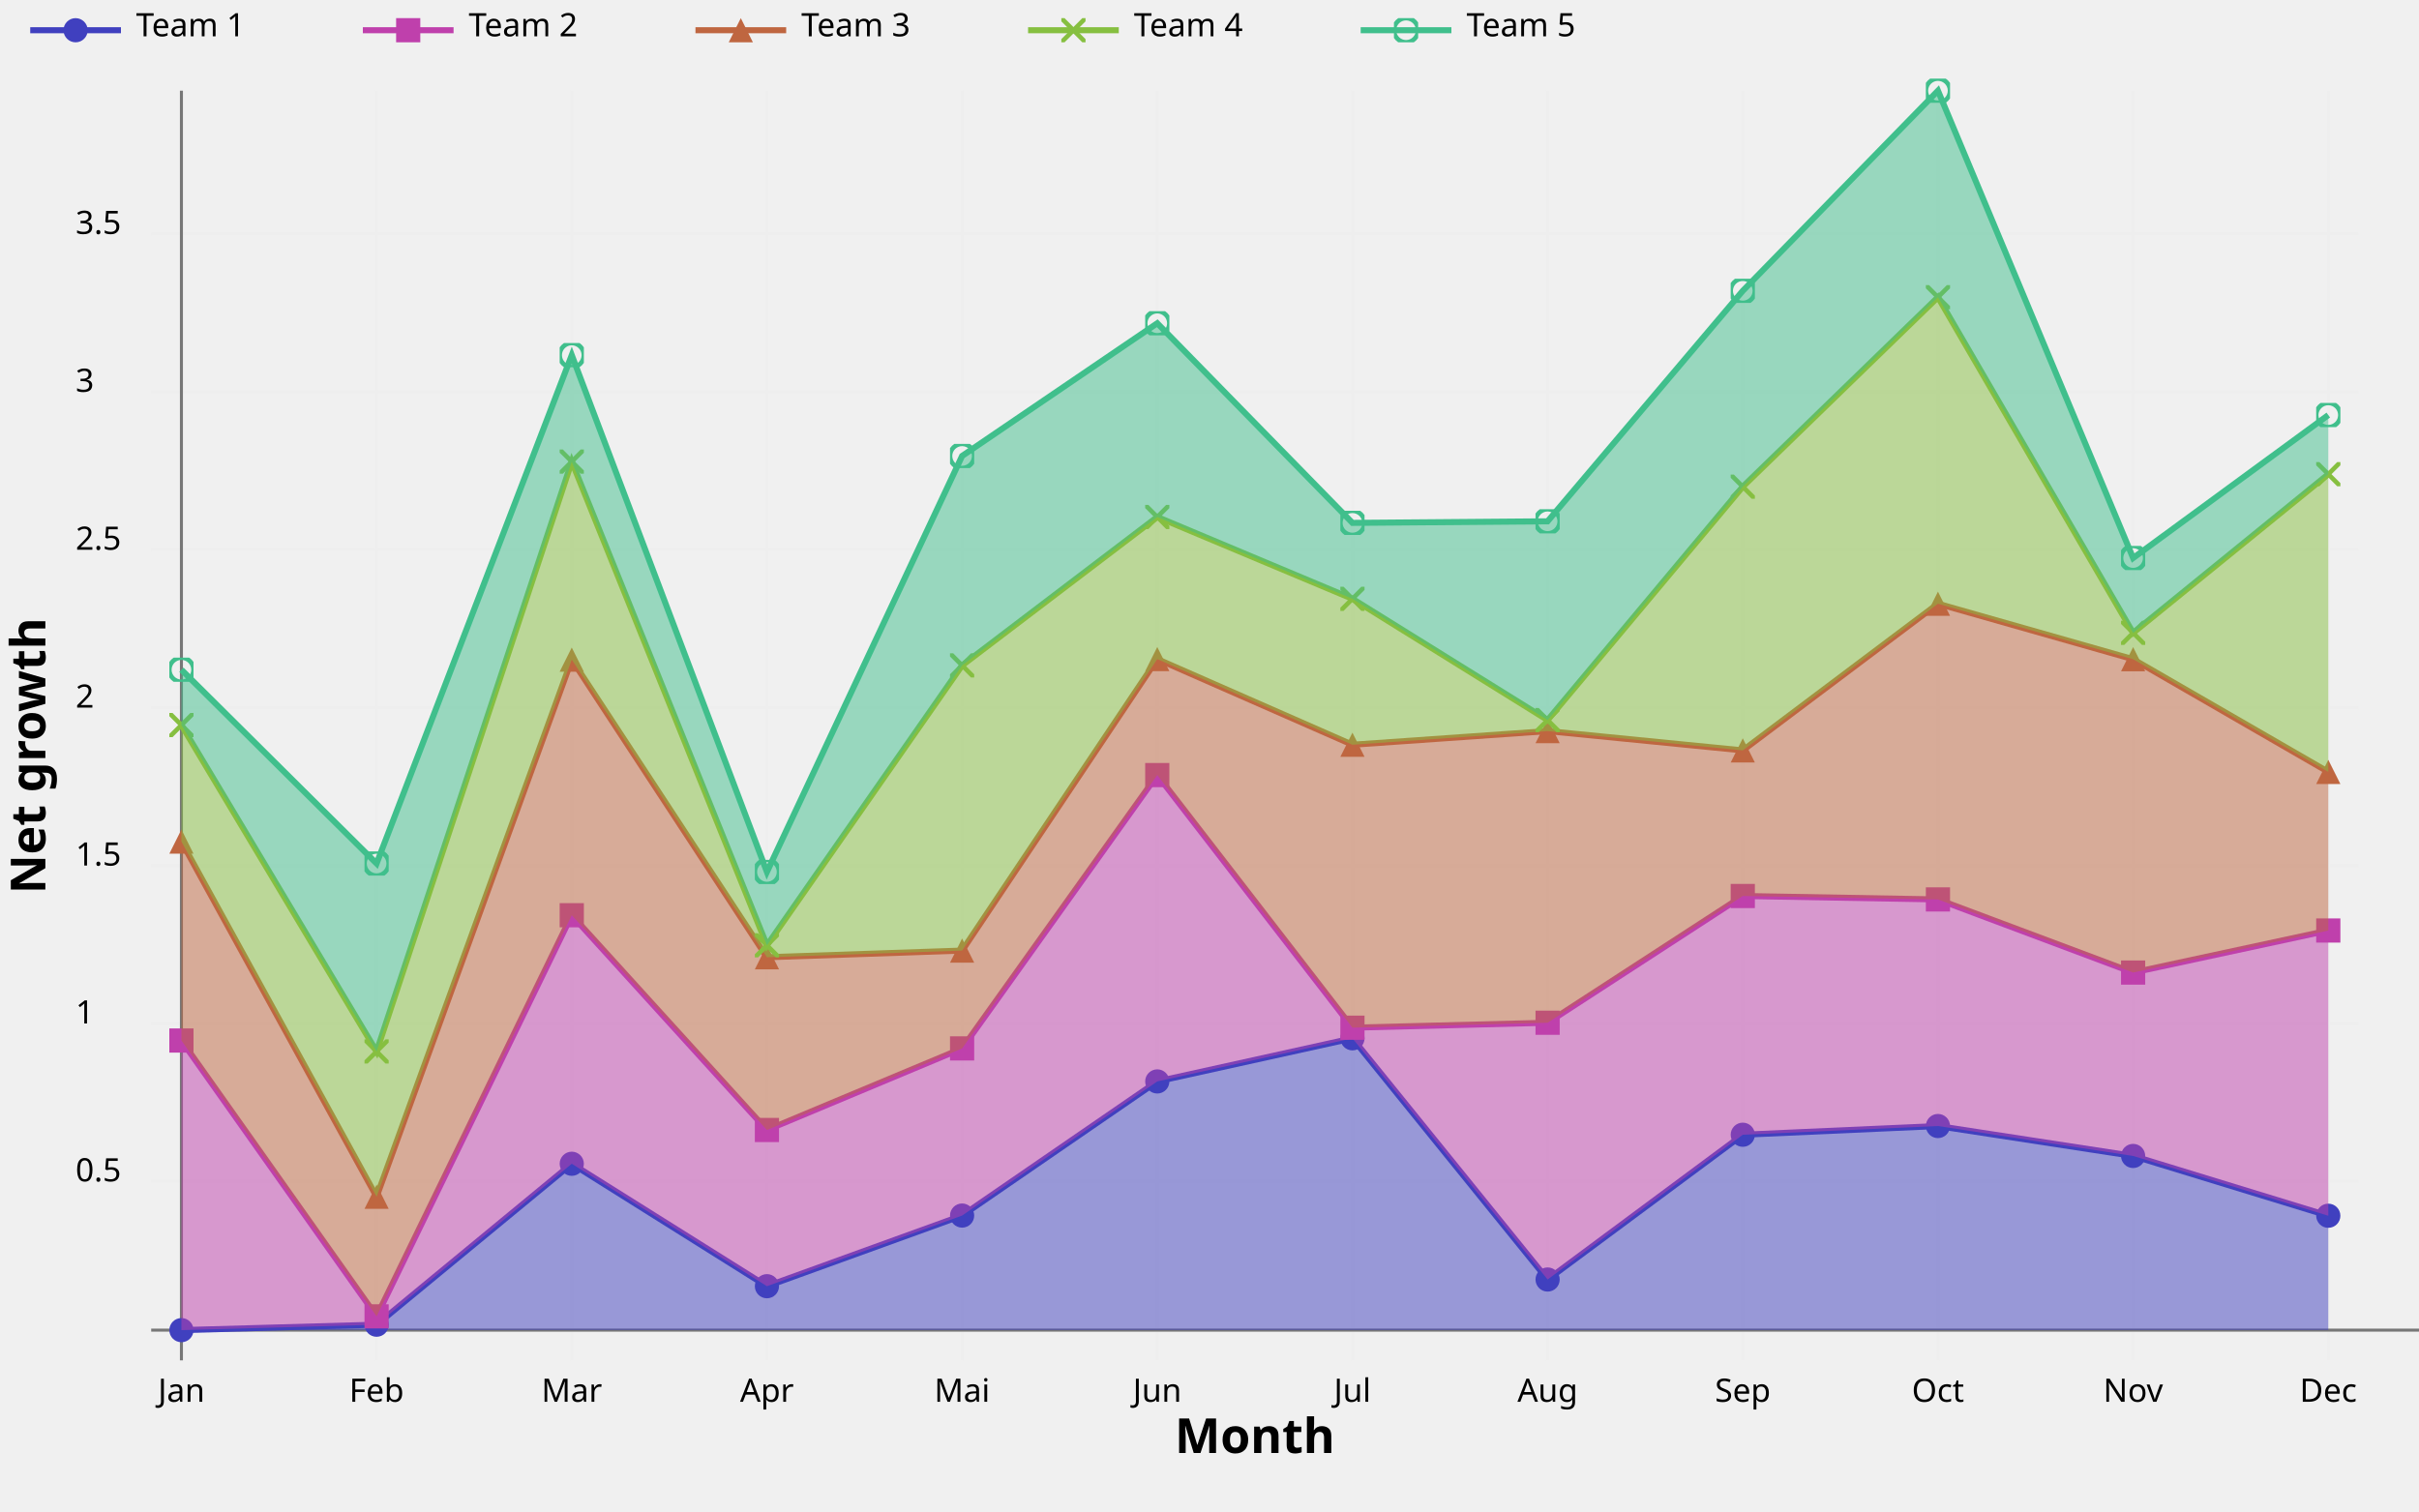
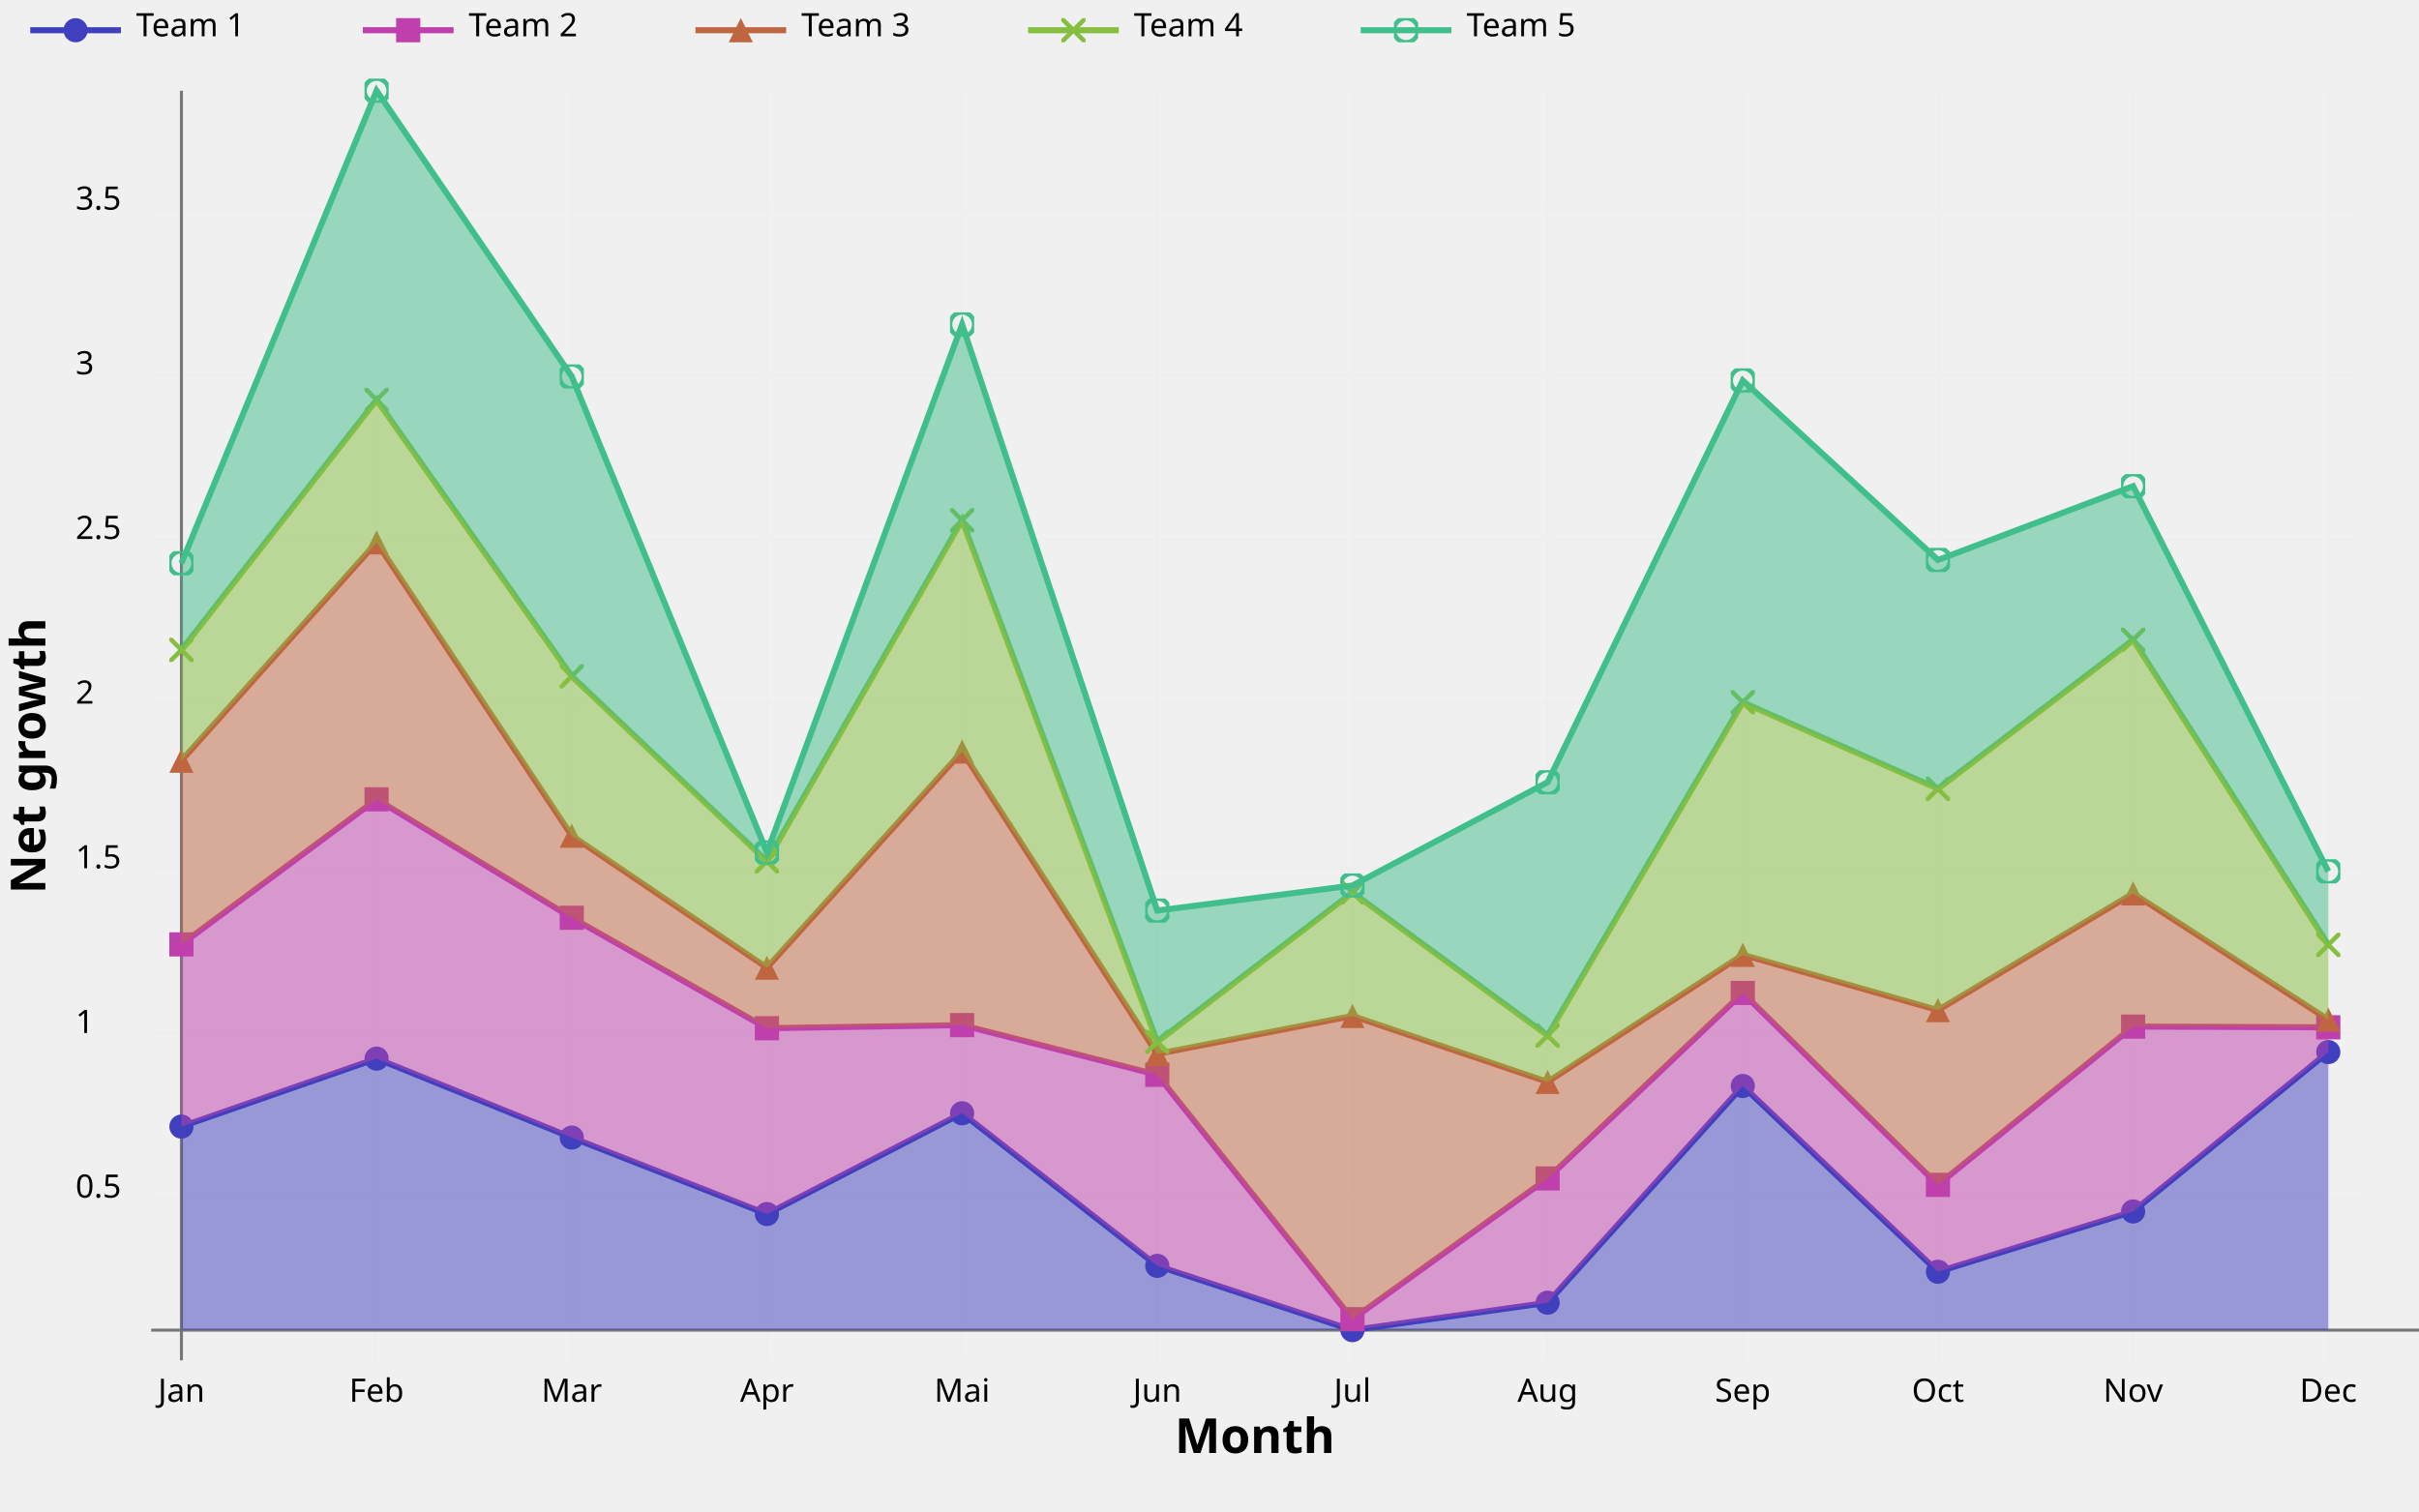
<svg xmlns="http://www.w3.org/2000/svg" varsion="1.1" width="800" height="500">
  <style>text { font-size: 8pt; font-family: sans-serif }  .axislegend { font-size: 12pt; font-weight: bold } .hovercircle {z-index:0; cursor:pointer; } .value {z-index: 1; display:none; background-color: #fff; opacity: 0.7; } .hovercircle:hover + .value, .value:hover { display:block; }</style>
  <defs>
    <marker id="dot0" viewBox="0 0 8 8" refX="4" refY="4" markerWidth="4" markerHeight="4">
      <circle cx="4" cy="4" r="4" fill="#4040BF" />
    </marker>
    <marker id="dot1" viewBox="0 0 8 8" refX="4" refY="4" markerWidth="4" markerHeight="4">
      <rect x="0" y="0" width="8" height="10" fill="#BF40AC" />
    </marker>
    <marker id="dot2" viewBox="0 0 8 8" refX="4" refY="4" markerWidth="4" markerHeight="4">
      <polygon points="0,8 4,0 8,8" fill="#BF6640" />
    </marker>
    <marker id="dot3" viewBox="0 0 8 8" refX="4" refY="4" markerWidth="4" markerHeight="4">
      <line x1="0" y1="0" x2="8" y2="8" stroke="#86BF40" stroke-width="1.5" />
      <line x1="0" y1="8" x2="8" y2="0" stroke="#86BF40" stroke-width="1.5" />
    </marker>
    <marker id="dot4" viewBox="0 0 8 8" refX="4" refY="4" markerWidth="4" markerHeight="4">
      <circle cx="4" cy="4" r="4" stroke="#40BF8C" stroke-width="1.5" fill="none" />
    </marker>
  </defs>
  <polyline points="10,10 25,10 40,10" fill="none" stroke="#4040BF" stroke-width="2" marker-mid="url(#dot0)" />
  <text x="45" y="12" alignment-baseline="middle">Team 1</text>
  <polyline points="120,10 135,10 150,10" fill="none" stroke="#BF40AC" stroke-width="2" marker-mid="url(#dot1)" />
  <text x="155" y="12" alignment-baseline="middle">Team 2</text>
  <polyline points="230,10 245,10 260,10" fill="none" stroke="#BF6640" stroke-width="2" marker-mid="url(#dot2)" />
  <text x="265" y="12" alignment-baseline="middle">Team 3</text>
  <polyline points="340,10 355,10 370,10" fill="none" stroke="#86BF40" stroke-width="2" marker-mid="url(#dot3)" />
  <text x="375" y="12" alignment-baseline="middle">Team 4</text>
  <polyline points="450,10 465,10 480,10" fill="none" stroke="#40BF8C" stroke-width="2" marker-mid="url(#dot4)" />
  <text x="485" y="12" alignment-baseline="middle">Team 5</text>
-   <line x1="50" x2="780" y1="390.785" y2="390.785" stroke="#eee" stroke-width="1" />
-   <text x="25" y="390.785">0.5</text>
-   <line x1="50" x2="780" y1="338.55" y2="338.55" stroke="#eee" stroke-width="1" />
-   <text x="25" y="338.55">1</text>
-   <line x1="50" x2="780" y1="286.315" y2="286.315" stroke="#eee" stroke-width="1" />
-   <text x="25" y="286.315">1.5</text>
-   <line x1="50" x2="780" y1="234.081" y2="234.081" stroke="#eee" stroke-width="1" />
-   <text x="25" y="234.081">2</text>
-   <line x1="50" x2="780" y1="181.846" y2="181.846" stroke="#eee" stroke-width="1" />
-   <text x="25" y="181.846">2.5</text>
-   <line x1="50" x2="780" y1="129.611" y2="129.611" stroke="#eee" stroke-width="1" />
-   <text x="25" y="129.611">3</text>
-   <line x1="50" x2="780" y1="77.377" y2="77.377" stroke="#eee" stroke-width="1" />
-   <text x="25" y="77.377">3.5</text>
+   <line x1="50" x2="780" y1="396.162" y2="396.162" stroke="#eee" stroke-width="1" />
+   <text x="25" y="396.162">0.5</text>
+   <line x1="50" x2="780" y1="341.692" y2="341.692" stroke="#eee" stroke-width="1" />
+   <text x="25" y="341.692">1</text>
+   <line x1="50" x2="780" y1="287.221" y2="287.221" stroke="#eee" stroke-width="1" />
+   <text x="25" y="287.221">1.5</text>
+   <line x1="50" x2="780" y1="232.75" y2="232.75" stroke="#eee" stroke-width="1" />
+   <text x="25" y="232.75">2</text>
+   <line x1="50" x2="780" y1="178.28" y2="178.28" stroke="#eee" stroke-width="1" />
+   <text x="25" y="178.28">2.5</text>
+   <line x1="50" x2="780" y1="123.809" y2="123.809" stroke="#eee" stroke-width="1" />
+   <text x="25" y="123.809">3</text>
+   <line x1="50" x2="780" y1="69.339" y2="69.339" stroke="#eee" stroke-width="1" />
+   <text x="25" y="69.339">3.5</text>
  <line x1="60" x2="60" y1="30" y2="450" stroke="#eee" stroke-width="1" />
  <text x="60" y="460" dominant-baseline="middle" text-anchor="middle">Jan</text>
  <line x1="124.545" x2="124.545" y1="30" y2="450" stroke="#eee" stroke-width="1" />
  <text x="124.545" y="460" dominant-baseline="middle" text-anchor="middle">Feb</text>
  <line x1="189.091" x2="189.091" y1="30" y2="450" stroke="#eee" stroke-width="1" />
  <text x="189.091" y="460" dominant-baseline="middle" text-anchor="middle">Mar</text>
  <line x1="253.636" x2="253.636" y1="30" y2="450" stroke="#eee" stroke-width="1" />
  <text x="253.636" y="460" dominant-baseline="middle" text-anchor="middle">Apr</text>
  <line x1="318.182" x2="318.182" y1="30" y2="450" stroke="#eee" stroke-width="1" />
  <text x="318.182" y="460" dominant-baseline="middle" text-anchor="middle">Mai</text>
  <line x1="382.727" x2="382.727" y1="30" y2="450" stroke="#eee" stroke-width="1" />
  <text x="382.727" y="460" dominant-baseline="middle" text-anchor="middle">Jun</text>
  <line x1="447.273" x2="447.273" y1="30" y2="450" stroke="#eee" stroke-width="1" />
  <text x="447.273" y="460" dominant-baseline="middle" text-anchor="middle">Jul</text>
  <line x1="511.818" x2="511.818" y1="30" y2="450" stroke="#eee" stroke-width="1" />
  <text x="511.818" y="460" dominant-baseline="middle" text-anchor="middle">Aug</text>
  <line x1="576.364" x2="576.364" y1="30" y2="450" stroke="#eee" stroke-width="1" />
  <text x="576.364" y="460" dominant-baseline="middle" text-anchor="middle">Sep</text>
  <line x1="640.909" x2="640.909" y1="30" y2="450" stroke="#eee" stroke-width="1" />
  <text x="640.909" y="460" dominant-baseline="middle" text-anchor="middle">Oct</text>
  <line x1="705.455" x2="705.455" y1="30" y2="450" stroke="#eee" stroke-width="1" />
  <text x="705.455" y="460" dominant-baseline="middle" text-anchor="middle">Nov</text>
  <line x1="770" x2="770" y1="30" y2="450" stroke="#eee" stroke-width="1" />
  <text x="770" y="460" dominant-baseline="middle" text-anchor="middle">Dec</text>
  <line x1="50" x2="800" y1="440" y2="440" stroke="#777" stroke-width="1" />
  <text x="415" y="475" class="axislegend" dominant-baseline="middle" text-anchor="middle">Month</text>
  <line x1="60" x2="60" y1="30" y2="450" stroke="#777" stroke-width="1" />
  <text x="15" y="250" transform="rotate(270, 15, 250)" class="axislegend" text-anchor="middle" alignment-baseline="middle">Net growth</text>
-   <polyline points="60,440 124.545,438.203 189.091,384.966 253.636,425.468 318.182,402.099 382.727,357.73 447.273,343.47 511.818,423.254 576.364,375.365 640.909,372.482 705.455,382.385 770,402.161 770,440 60,440 " fill="#4040BF" fill-opacity="0.5" stroke="none" stroke-width="2" />
-   <polyline points="60,440 124.545,438.203 189.091,384.966 253.636,425.468 318.182,402.099 382.727,357.73 447.273,343.47 511.818,423.254 576.364,375.365 640.909,372.482 705.455,382.385 770,402.161 " fill="none" stroke="#4040BF" stroke-width="2" marker-start="url(#dot0)" marker-mid="url(#dot0)" marker-end="url(#dot0)" />
-   <polyline points="60,344.202 124.545,435.435 189.091,302.748 253.636,373.798 318.182,346.813 382.727,256.385 447.273,339.95 511.818,338.32 576.364,296.386 640.909,297.525 705.455,321.709 770,307.815 770,402.161 705.455,382.385 640.909,372.482 576.364,375.365 511.818,423.254 447.273,343.47 382.727,357.73 318.182,402.099 253.636,425.468 189.091,384.966 124.545,438.203 60,440 " fill="#BF40AC" fill-opacity="0.5" stroke="none" stroke-width="2" />
-   <polyline points="60,344.202 124.545,435.435 189.091,302.748 253.636,373.798 318.182,346.813 382.727,256.385 447.273,339.95 511.818,338.32 576.364,296.386 640.909,297.525 705.455,321.709 770,307.815 " fill="none" stroke="#BF40AC" stroke-width="2" marker-start="url(#dot1)" marker-mid="url(#dot1)" marker-end="url(#dot1)" />
-   <polyline points="60,278.397 124.545,395.872 189.091,218.201 253.636,316.653 318.182,314.449 382.727,218.024 447.273,246.356 511.818,241.843 576.364,248.226 640.909,199.71 705.455,218.066 770,255.34 770,307.815 705.455,321.709 640.909,297.525 576.364,296.386 511.818,338.32 447.273,339.95 382.727,256.385 318.182,346.813 253.636,373.798 189.091,302.748 124.545,435.435 60,344.202 " fill="#BF6640" fill-opacity="0.5" stroke="none" stroke-width="2" />
-   <polyline points="60,278.397 124.545,395.872 189.091,218.201 253.636,316.653 318.182,314.449 382.727,218.024 447.273,246.356 511.818,241.843 576.364,248.226 640.909,199.71 705.455,218.066 770,255.34 " fill="none" stroke="#BF6640" stroke-width="2" marker-start="url(#dot2)" marker-mid="url(#dot2)" marker-end="url(#dot2)" />
-   <polyline points="60,239.847 124.545,347.816 189.091,152.699 253.636,312.704 318.182,220.113 382.727,171.013 447.273,198.081 511.818,238.197 576.364,160.994 640.909,98.312 705.455,209.342 770,156.857 770,255.34 705.455,218.066 640.909,199.71 576.364,248.226 511.818,241.843 447.273,246.356 382.727,218.024 318.182,314.449 253.636,316.653 189.091,218.201 124.545,395.872 60,278.397 " fill="#86BF40" fill-opacity="0.5" stroke="none" stroke-width="2" />
-   <polyline points="60,239.847 124.545,347.816 189.091,152.699 253.636,312.704 318.182,220.113 382.727,171.013 447.273,198.081 511.818,238.197 576.364,160.994 640.909,98.312 705.455,209.342 770,156.857 " fill="none" stroke="#86BF40" stroke-width="2" marker-start="url(#dot3)" marker-mid="url(#dot3)" marker-end="url(#dot3)" />
-   <polyline points="60,221.544 124.545,285.647 189.091,117.472 253.636,288.436 318.182,150.829 382.727,106.931 447.273,172.966 511.818,172.444 576.364,96.202 640.909,30 705.455,184.594 770,137.3 770,156.857 705.455,209.342 640.909,98.312 576.364,160.994 511.818,238.197 447.273,198.081 382.727,171.013 318.182,220.113 253.636,312.704 189.091,152.699 124.545,347.816 60,239.847 " fill="#40BF8C" fill-opacity="0.5" stroke="none" stroke-width="2" />
-   <polyline points="60,221.544 124.545,285.647 189.091,117.472 253.636,288.436 318.182,150.829 382.727,106.931 447.273,172.966 511.818,172.444 576.364,96.202 640.909,30 705.455,184.594 770,137.3 " fill="none" stroke="#40BF8C" stroke-width="2" marker-start="url(#dot4)" marker-mid="url(#dot4)" marker-end="url(#dot4)" />
-   <circle class="hovercircle" cx="60" cy="440" r="15" fill="#fff" fill-opacity="0" />
-   <text style="paint-order:stroke fill" class="value" x="60" y="430" text-anchor="middle" alignment-baseline="middle" stroke="#fff" stroke-width="10" fill="#555">0.0289</text>
-   <circle class="hovercircle" cx="124.545" cy="438.203" r="15" fill="#fff" fill-opacity="0" />
-   <text style="paint-order:stroke fill" class="value" x="124.545" y="428.203" text-anchor="middle" alignment-baseline="middle" stroke="#fff" stroke-width="10" fill="#555">0.0461</text>
-   <circle class="hovercircle" cx="189.091" cy="384.966" r="15" fill="#fff" fill-opacity="0" />
-   <text style="paint-order:stroke fill" class="value" x="189.091" y="374.966" text-anchor="middle" alignment-baseline="middle" stroke="#fff" stroke-width="10" fill="#555">0.5557</text>
-   <circle class="hovercircle" cx="253.636" cy="425.468" r="15" fill="#fff" fill-opacity="0" />
-   <text style="paint-order:stroke fill" class="value" x="253.636" y="415.468" text-anchor="middle" alignment-baseline="middle" stroke="#fff" stroke-width="10" fill="#555">0.168</text>
-   <circle class="hovercircle" cx="318.182" cy="402.099" r="15" fill="#fff" fill-opacity="0" />
-   <text style="paint-order:stroke fill" class="value" x="318.182" y="392.099" text-anchor="middle" alignment-baseline="middle" stroke="#fff" stroke-width="10" fill="#555">0.3917</text>
-   <circle class="hovercircle" cx="382.727" cy="357.73" r="15" fill="#fff" fill-opacity="0" />
-   <text style="paint-order:stroke fill" class="value" x="382.727" y="347.73" text-anchor="middle" alignment-baseline="middle" stroke="#fff" stroke-width="10" fill="#555">0.8164</text>
-   <circle class="hovercircle" cx="447.273" cy="343.47" r="15" fill="#fff" fill-opacity="0" />
-   <text style="paint-order:stroke fill" class="value" x="447.273" y="333.47" text-anchor="middle" alignment-baseline="middle" stroke="#fff" stroke-width="10" fill="#555">0.9529</text>
-   <circle class="hovercircle" cx="511.818" cy="423.254" r="15" fill="#fff" fill-opacity="0" />
-   <text style="paint-order:stroke fill" class="value" x="511.818" y="413.254" text-anchor="middle" alignment-baseline="middle" stroke="#fff" stroke-width="10" fill="#555">0.1892</text>
-   <circle class="hovercircle" cx="576.364" cy="375.365" r="15" fill="#fff" fill-opacity="0" />
-   <text style="paint-order:stroke fill" class="value" x="576.364" y="365.365" text-anchor="middle" alignment-baseline="middle" stroke="#fff" stroke-width="10" fill="#555">0.6476</text>
-   <circle class="hovercircle" cx="640.909" cy="372.482" r="15" fill="#fff" fill-opacity="0" />
-   <text style="paint-order:stroke fill" class="value" x="640.909" y="362.482" text-anchor="middle" alignment-baseline="middle" stroke="#fff" stroke-width="10" fill="#555">0.6752</text>
-   <circle class="hovercircle" cx="705.455" cy="382.385" r="15" fill="#fff" fill-opacity="0" />
-   <text style="paint-order:stroke fill" class="value" x="705.455" y="372.385" text-anchor="middle" alignment-baseline="middle" stroke="#fff" stroke-width="10" fill="#555">0.5804</text>
-   <circle class="hovercircle" cx="770" cy="402.161" r="15" fill="#fff" fill-opacity="0" />
-   <text style="paint-order:stroke fill" class="value" x="770" y="392.161" text-anchor="middle" alignment-baseline="middle" stroke="#fff" stroke-width="10" fill="#555">0.3911</text>
-   <circle class="hovercircle" cx="60" cy="344.202" r="15" fill="#fff" fill-opacity="0" />
-   <text style="paint-order:stroke fill" class="value" x="60" y="334.202" text-anchor="middle" alignment-baseline="middle" stroke="#fff" stroke-width="10" fill="#555">0.9459000000000001</text>
-   <circle class="hovercircle" cx="124.545" cy="435.435" r="15" fill="#fff" fill-opacity="0" />
-   <text style="paint-order:stroke fill" class="value" x="124.545" y="425.435" text-anchor="middle" alignment-baseline="middle" stroke="#fff" stroke-width="10" fill="#555">0.0726</text>
-   <circle class="hovercircle" cx="189.091" cy="302.748" r="15" fill="#fff" fill-opacity="0" />
-   <text style="paint-order:stroke fill" class="value" x="189.091" y="292.748" text-anchor="middle" alignment-baseline="middle" stroke="#fff" stroke-width="10" fill="#555">1.3427</text>
-   <circle class="hovercircle" cx="253.636" cy="373.798" r="15" fill="#fff" fill-opacity="0" />
-   <text style="paint-order:stroke fill" class="value" x="253.636" y="363.798" text-anchor="middle" alignment-baseline="middle" stroke="#fff" stroke-width="10" fill="#555">0.6626</text>
-   <circle class="hovercircle" cx="318.182" cy="346.813" r="15" fill="#fff" fill-opacity="0" />
-   <text style="paint-order:stroke fill" class="value" x="318.182" y="336.813" text-anchor="middle" alignment-baseline="middle" stroke="#fff" stroke-width="10" fill="#555">0.9209</text>
-   <circle class="hovercircle" cx="382.727" cy="256.385" r="15" fill="#fff" fill-opacity="0" />
-   <text style="paint-order:stroke fill" class="value" x="382.727" y="246.385" text-anchor="middle" alignment-baseline="middle" stroke="#fff" stroke-width="10" fill="#555">1.7865</text>
-   <circle class="hovercircle" cx="447.273" cy="339.95" r="15" fill="#fff" fill-opacity="0" />
-   <text style="paint-order:stroke fill" class="value" x="447.273" y="329.95" text-anchor="middle" alignment-baseline="middle" stroke="#fff" stroke-width="10" fill="#555">0.9865999999999999</text>
-   <circle class="hovercircle" cx="511.818" cy="338.32" r="15" fill="#fff" fill-opacity="0" />
-   <text style="paint-order:stroke fill" class="value" x="511.818" y="328.32" text-anchor="middle" alignment-baseline="middle" stroke="#fff" stroke-width="10" fill="#555">1.0022</text>
-   <circle class="hovercircle" cx="576.364" cy="296.386" r="15" fill="#fff" fill-opacity="0" />
-   <text style="paint-order:stroke fill" class="value" x="576.364" y="286.386" text-anchor="middle" alignment-baseline="middle" stroke="#fff" stroke-width="10" fill="#555">1.4036</text>
-   <circle class="hovercircle" cx="640.909" cy="297.525" r="15" fill="#fff" fill-opacity="0" />
-   <text style="paint-order:stroke fill" class="value" x="640.909" y="287.525" text-anchor="middle" alignment-baseline="middle" stroke="#fff" stroke-width="10" fill="#555">1.3927</text>
-   <circle class="hovercircle" cx="705.455" cy="321.709" r="15" fill="#fff" fill-opacity="0" />
-   <text style="paint-order:stroke fill" class="value" x="705.455" y="311.709" text-anchor="middle" alignment-baseline="middle" stroke="#fff" stroke-width="10" fill="#555">1.1612</text>
-   <circle class="hovercircle" cx="770" cy="307.815" r="15" fill="#fff" fill-opacity="0" />
-   <text style="paint-order:stroke fill" class="value" x="770" y="297.815" text-anchor="middle" alignment-baseline="middle" stroke="#fff" stroke-width="10" fill="#555">1.2942</text>
-   <circle class="hovercircle" cx="60" cy="278.397" r="15" fill="#fff" fill-opacity="0" />
-   <text style="paint-order:stroke fill" class="value" x="60" y="268.397" text-anchor="middle" alignment-baseline="middle" stroke="#fff" stroke-width="10" fill="#555">1.5758</text>
-   <circle class="hovercircle" cx="124.545" cy="395.872" r="15" fill="#fff" fill-opacity="0" />
-   <text style="paint-order:stroke fill" class="value" x="124.545" y="385.872" text-anchor="middle" alignment-baseline="middle" stroke="#fff" stroke-width="10" fill="#555">0.4513</text>
-   <circle class="hovercircle" cx="189.091" cy="218.201" r="15" fill="#fff" fill-opacity="0" />
-   <text style="paint-order:stroke fill" class="value" x="189.091" y="208.201" text-anchor="middle" alignment-baseline="middle" stroke="#fff" stroke-width="10" fill="#555">2.152</text>
-   <circle class="hovercircle" cx="253.636" cy="316.653" r="15" fill="#fff" fill-opacity="0" />
-   <text style="paint-order:stroke fill" class="value" x="253.636" y="306.653" text-anchor="middle" alignment-baseline="middle" stroke="#fff" stroke-width="10" fill="#555">1.2096</text>
-   <circle class="hovercircle" cx="318.182" cy="314.449" r="15" fill="#fff" fill-opacity="0" />
-   <text style="paint-order:stroke fill" class="value" x="318.182" y="304.449" text-anchor="middle" alignment-baseline="middle" stroke="#fff" stroke-width="10" fill="#555">1.2307000000000001</text>
-   <circle class="hovercircle" cx="382.727" cy="218.024" r="15" fill="#fff" fill-opacity="0" />
-   <text style="paint-order:stroke fill" class="value" x="382.727" y="208.024" text-anchor="middle" alignment-baseline="middle" stroke="#fff" stroke-width="10" fill="#555">2.1537</text>
-   <circle class="hovercircle" cx="447.273" cy="246.356" r="15" fill="#fff" fill-opacity="0" />
-   <text style="paint-order:stroke fill" class="value" x="447.273" y="236.356" text-anchor="middle" alignment-baseline="middle" stroke="#fff" stroke-width="10" fill="#555">1.8824999999999998</text>
-   <circle class="hovercircle" cx="511.818" cy="241.843" r="15" fill="#fff" fill-opacity="0" />
-   <text style="paint-order:stroke fill" class="value" x="511.818" y="231.843" text-anchor="middle" alignment-baseline="middle" stroke="#fff" stroke-width="10" fill="#555">1.9257</text>
-   <circle class="hovercircle" cx="576.364" cy="248.226" r="15" fill="#fff" fill-opacity="0" />
-   <text style="paint-order:stroke fill" class="value" x="576.364" y="238.226" text-anchor="middle" alignment-baseline="middle" stroke="#fff" stroke-width="10" fill="#555">1.8646</text>
-   <circle class="hovercircle" cx="640.909" cy="199.71" r="15" fill="#fff" fill-opacity="0" />
-   <text style="paint-order:stroke fill" class="value" x="640.909" y="189.71" text-anchor="middle" alignment-baseline="middle" stroke="#fff" stroke-width="10" fill="#555">2.329</text>
-   <circle class="hovercircle" cx="705.455" cy="218.066" r="15" fill="#fff" fill-opacity="0" />
-   <text style="paint-order:stroke fill" class="value" x="705.455" y="208.066" text-anchor="middle" alignment-baseline="middle" stroke="#fff" stroke-width="10" fill="#555">2.1532999999999998</text>
-   <circle class="hovercircle" cx="770" cy="255.34" r="15" fill="#fff" fill-opacity="0" />
-   <text style="paint-order:stroke fill" class="value" x="770" y="245.34" text-anchor="middle" alignment-baseline="middle" stroke="#fff" stroke-width="10" fill="#555">1.7965</text>
-   <circle class="hovercircle" cx="60" cy="239.847" r="15" fill="#fff" fill-opacity="0" />
-   <text style="paint-order:stroke fill" class="value" x="60" y="229.847" text-anchor="middle" alignment-baseline="middle" stroke="#fff" stroke-width="10" fill="#555">1.9448</text>
-   <circle class="hovercircle" cx="124.545" cy="347.816" r="15" fill="#fff" fill-opacity="0" />
-   <text style="paint-order:stroke fill" class="value" x="124.545" y="337.816" text-anchor="middle" alignment-baseline="middle" stroke="#fff" stroke-width="10" fill="#555">0.9113</text>
-   <circle class="hovercircle" cx="189.091" cy="152.699" r="15" fill="#fff" fill-opacity="0" />
-   <text style="paint-order:stroke fill" class="value" x="189.091" y="142.699" text-anchor="middle" alignment-baseline="middle" stroke="#fff" stroke-width="10" fill="#555">2.779</text>
-   <circle class="hovercircle" cx="253.636" cy="312.704" r="15" fill="#fff" fill-opacity="0" />
-   <text style="paint-order:stroke fill" class="value" x="253.636" y="302.704" text-anchor="middle" alignment-baseline="middle" stroke="#fff" stroke-width="10" fill="#555">1.2474</text>
-   <circle class="hovercircle" cx="318.182" cy="220.113" r="15" fill="#fff" fill-opacity="0" />
-   <text style="paint-order:stroke fill" class="value" x="318.182" y="210.113" text-anchor="middle" alignment-baseline="middle" stroke="#fff" stroke-width="10" fill="#555">2.1337</text>
-   <circle class="hovercircle" cx="382.727" cy="171.013" r="15" fill="#fff" fill-opacity="0" />
-   <text style="paint-order:stroke fill" class="value" x="382.727" y="161.013" text-anchor="middle" alignment-baseline="middle" stroke="#fff" stroke-width="10" fill="#555">2.6037000000000003</text>
-   <circle class="hovercircle" cx="447.273" cy="198.081" r="15" fill="#fff" fill-opacity="0" />
-   <text style="paint-order:stroke fill" class="value" x="447.273" y="188.081" text-anchor="middle" alignment-baseline="middle" stroke="#fff" stroke-width="10" fill="#555">2.3446</text>
-   <circle class="hovercircle" cx="511.818" cy="238.197" r="15" fill="#fff" fill-opacity="0" />
-   <text style="paint-order:stroke fill" class="value" x="511.818" y="228.197" text-anchor="middle" alignment-baseline="middle" stroke="#fff" stroke-width="10" fill="#555">1.9606</text>
-   <circle class="hovercircle" cx="576.364" cy="160.994" r="15" fill="#fff" fill-opacity="0" />
-   <text style="paint-order:stroke fill" class="value" x="576.364" y="150.994" text-anchor="middle" alignment-baseline="middle" stroke="#fff" stroke-width="10" fill="#555">2.6996</text>
-   <circle class="hovercircle" cx="640.909" cy="98.312" r="15" fill="#fff" fill-opacity="0" />
-   <text style="paint-order:stroke fill" class="value" x="640.909" y="88.312" text-anchor="middle" alignment-baseline="middle" stroke="#fff" stroke-width="10" fill="#555">3.2996000000000003</text>
-   <circle class="hovercircle" cx="705.455" cy="209.342" r="15" fill="#fff" fill-opacity="0" />
-   <text style="paint-order:stroke fill" class="value" x="705.455" y="199.342" text-anchor="middle" alignment-baseline="middle" stroke="#fff" stroke-width="10" fill="#555">2.2367999999999997</text>
-   <circle class="hovercircle" cx="770" cy="156.857" r="15" fill="#fff" fill-opacity="0" />
-   <text style="paint-order:stroke fill" class="value" x="770" y="146.857" text-anchor="middle" alignment-baseline="middle" stroke="#fff" stroke-width="10" fill="#555">2.7392</text>
-   <circle class="hovercircle" cx="60" cy="221.544" r="15" fill="#fff" fill-opacity="0" />
-   <text style="paint-order:stroke fill" class="value" x="60" y="211.544" text-anchor="middle" alignment-baseline="middle" stroke="#fff" stroke-width="10" fill="#555">2.12</text>
-   <circle class="hovercircle" cx="124.545" cy="285.647" r="15" fill="#fff" fill-opacity="0" />
-   <text style="paint-order:stroke fill" class="value" x="124.545" y="275.647" text-anchor="middle" alignment-baseline="middle" stroke="#fff" stroke-width="10" fill="#555">1.5064</text>
-   <circle class="hovercircle" cx="189.091" cy="117.472" r="15" fill="#fff" fill-opacity="0" />
-   <text style="paint-order:stroke fill" class="value" x="189.091" y="107.472" text-anchor="middle" alignment-baseline="middle" stroke="#fff" stroke-width="10" fill="#555">3.1162</text>
-   <circle class="hovercircle" cx="253.636" cy="288.436" r="15" fill="#fff" fill-opacity="0" />
-   <text style="paint-order:stroke fill" class="value" x="253.636" y="278.436" text-anchor="middle" alignment-baseline="middle" stroke="#fff" stroke-width="10" fill="#555">1.4797</text>
-   <circle class="hovercircle" cx="318.182" cy="150.829" r="15" fill="#fff" fill-opacity="0" />
-   <text style="paint-order:stroke fill" class="value" x="318.182" y="140.829" text-anchor="middle" alignment-baseline="middle" stroke="#fff" stroke-width="10" fill="#555">2.7969</text>
-   <circle class="hovercircle" cx="382.727" cy="106.931" r="15" fill="#fff" fill-opacity="0" />
-   <text style="paint-order:stroke fill" class="value" x="382.727" y="96.931" text-anchor="middle" alignment-baseline="middle" stroke="#fff" stroke-width="10" fill="#555">3.2171000000000003</text>
-   <circle class="hovercircle" cx="447.273" cy="172.966" r="15" fill="#fff" fill-opacity="0" />
-   <text style="paint-order:stroke fill" class="value" x="447.273" y="162.966" text-anchor="middle" alignment-baseline="middle" stroke="#fff" stroke-width="10" fill="#555">2.585</text>
-   <circle class="hovercircle" cx="511.818" cy="172.444" r="15" fill="#fff" fill-opacity="0" />
-   <text style="paint-order:stroke fill" class="value" x="511.818" y="162.444" text-anchor="middle" alignment-baseline="middle" stroke="#fff" stroke-width="10" fill="#555">2.59</text>
-   <circle class="hovercircle" cx="576.364" cy="96.202" r="15" fill="#fff" fill-opacity="0" />
-   <text style="paint-order:stroke fill" class="value" x="576.364" y="86.202" text-anchor="middle" alignment-baseline="middle" stroke="#fff" stroke-width="10" fill="#555">3.3198000000000003</text>
-   <circle class="hovercircle" cx="640.909" cy="30" r="15" fill="#fff" fill-opacity="0" />
-   <text style="paint-order:stroke fill" class="value" x="640.909" y="20" text-anchor="middle" alignment-baseline="middle" stroke="#fff" stroke-width="10" fill="#555">3.9535000000000005</text>
-   <circle class="hovercircle" cx="705.455" cy="184.594" r="15" fill="#fff" fill-opacity="0" />
-   <text style="paint-order:stroke fill" class="value" x="705.455" y="174.594" text-anchor="middle" alignment-baseline="middle" stroke="#fff" stroke-width="10" fill="#555">2.4736999999999996</text>
-   <circle class="hovercircle" cx="770" cy="137.3" r="15" fill="#fff" fill-opacity="0" />
-   <text style="paint-order:stroke fill" class="value" x="770" y="127.3" text-anchor="middle" alignment-baseline="middle" stroke="#fff" stroke-width="10" fill="#555">2.9263999999999997</text>
+   <polyline points="60,372.663 124.545,350.189 189.091,376.302 253.636,401.598 318.182,368.262 382.727,418.735 447.273,440 511.818,430.925 576.364,359.242 640.909,420.685 705.455,400.738 770,348.01 770,440 60,440 " fill="#4040BF" fill-opacity="0.5" stroke="none" stroke-width="2" />
+   <polyline points="60,372.663 124.545,350.189 189.091,376.302 253.636,401.598 318.182,368.262 382.727,418.735 447.273,440 511.818,430.925 576.364,359.242 640.909,420.685 705.455,400.738 770,348.01 " fill="none" stroke="#4040BF" stroke-width="2" marker-start="url(#dot0)" marker-mid="url(#dot0)" marker-end="url(#dot0)" />
+   <polyline points="60,312.397 124.545,264.42 189.091,303.584 253.636,340.134 318.182,339.11 382.727,355.538 447.273,436.394 511.818,389.822 576.364,328.466 640.909,391.946 705.455,339.589 770,339.829 770,348.01 705.455,400.738 640.909,420.685 576.364,359.242 511.818,430.925 447.273,440 382.727,418.735 318.182,368.262 253.636,401.598 189.091,376.302 124.545,350.189 60,372.663 " fill="#BF40AC" fill-opacity="0.5" stroke="none" stroke-width="2" />
+   <polyline points="60,312.397 124.545,264.42 189.091,303.584 253.636,340.134 318.182,339.11 382.727,355.538 447.273,436.394 511.818,389.822 576.364,328.466 640.909,391.946 705.455,339.589 770,339.829 " fill="none" stroke="#BF40AC" stroke-width="2" marker-start="url(#dot1)" marker-mid="url(#dot1)" marker-end="url(#dot1)" />
+   <polyline points="60,251.63 124.545,179.413 189.091,276.458 253.636,320.099 318.182,248.59 382.727,348.631 447.273,336.07 511.818,357.88 576.364,315.851 640.909,334.142 705.455,295.533 770,337.29 770,339.829 705.455,339.589 640.909,391.946 576.364,328.466 511.818,389.822 447.273,436.394 382.727,355.538 318.182,339.11 253.636,340.134 189.091,303.584 124.545,264.42 60,312.397 " fill="#BF6640" fill-opacity="0.5" stroke="none" stroke-width="2" />
+   <polyline points="60,251.63 124.545,179.413 189.091,276.458 253.636,320.099 318.182,248.59 382.727,348.631 447.273,336.07 511.818,357.88 576.364,315.851 640.909,334.142 705.455,295.533 770,337.29 " fill="none" stroke="#BF6640" stroke-width="2" marker-start="url(#dot2)" marker-mid="url(#dot2)" marker-end="url(#dot2)" />
+   <polyline points="60,214.993 124.545,132.285 189.091,223.708 253.636,284.89 318.182,172.092 382.727,344.633 447.273,295.217 511.818,342.541 576.364,232.315 640.909,260.923 705.455,211.648 770,312.539 770,337.29 705.455,295.533 640.909,334.142 576.364,315.851 511.818,357.88 447.273,336.07 382.727,348.631 318.182,248.59 253.636,320.099 189.091,276.458 124.545,179.413 60,251.63 " fill="#86BF40" fill-opacity="0.5" stroke="none" stroke-width="2" />
+   <polyline points="60,214.993 124.545,132.285 189.091,223.708 253.636,284.89 318.182,172.092 382.727,344.633 447.273,295.217 511.818,342.541 576.364,232.315 640.909,260.923 705.455,211.648 770,312.539 " fill="none" stroke="#86BF40" stroke-width="2" marker-start="url(#dot3)" marker-mid="url(#dot3)" marker-end="url(#dot3)" />
+   <polyline points="60,186.32 124.545,30 189.091,124.528 253.636,281.97 318.182,107.326 382.727,301.209 447.273,292.919 511.818,258.755 576.364,125.857 640.909,185.23 705.455,160.817 770,288.234 770,312.539 705.455,211.648 640.909,260.923 576.364,232.315 511.818,342.541 447.273,295.217 382.727,344.633 318.182,172.092 253.636,284.89 189.091,223.708 124.545,132.285 60,214.993 " fill="#40BF8C" fill-opacity="0.5" stroke="none" stroke-width="2" />
+   <polyline points="60,186.32 124.545,30 189.091,124.528 253.636,281.97 318.182,107.326 382.727,301.209 447.273,292.919 511.818,258.755 576.364,125.857 640.909,185.23 705.455,160.817 770,288.234 " fill="none" stroke="#40BF8C" stroke-width="2" marker-start="url(#dot4)" marker-mid="url(#dot4)" marker-end="url(#dot4)" />
+   <circle class="hovercircle" cx="60" cy="372.663" r="15" fill="#fff" fill-opacity="0" />
+   <text style="paint-order:stroke fill" class="value" x="60" y="362.663" text-anchor="middle" alignment-baseline="middle" stroke="#fff" stroke-width="10" fill="#555">0.7157</text>
+   <circle class="hovercircle" cx="124.545" cy="350.189" r="15" fill="#fff" fill-opacity="0" />
+   <text style="paint-order:stroke fill" class="value" x="124.545" y="340.189" text-anchor="middle" alignment-baseline="middle" stroke="#fff" stroke-width="10" fill="#555">0.922</text>
+   <circle class="hovercircle" cx="189.091" cy="376.302" r="15" fill="#fff" fill-opacity="0" />
+   <text style="paint-order:stroke fill" class="value" x="189.091" y="366.302" text-anchor="middle" alignment-baseline="middle" stroke="#fff" stroke-width="10" fill="#555">0.6823</text>
+   <circle class="hovercircle" cx="253.636" cy="401.598" r="15" fill="#fff" fill-opacity="0" />
+   <text style="paint-order:stroke fill" class="value" x="253.636" y="391.598" text-anchor="middle" alignment-baseline="middle" stroke="#fff" stroke-width="10" fill="#555">0.4501</text>
+   <circle class="hovercircle" cx="318.182" cy="368.262" r="15" fill="#fff" fill-opacity="0" />
+   <text style="paint-order:stroke fill" class="value" x="318.182" y="358.262" text-anchor="middle" alignment-baseline="middle" stroke="#fff" stroke-width="10" fill="#555">0.7561</text>
+   <circle class="hovercircle" cx="382.727" cy="418.735" r="15" fill="#fff" fill-opacity="0" />
+   <text style="paint-order:stroke fill" class="value" x="382.727" y="408.735" text-anchor="middle" alignment-baseline="middle" stroke="#fff" stroke-width="10" fill="#555">0.2928</text>
+   <circle class="hovercircle" cx="447.273" cy="440" r="15" fill="#fff" fill-opacity="0" />
+   <text style="paint-order:stroke fill" class="value" x="447.273" y="430" text-anchor="middle" alignment-baseline="middle" stroke="#fff" stroke-width="10" fill="#555">0.0976</text>
+   <circle class="hovercircle" cx="511.818" cy="430.925" r="15" fill="#fff" fill-opacity="0" />
+   <text style="paint-order:stroke fill" class="value" x="511.818" y="420.925" text-anchor="middle" alignment-baseline="middle" stroke="#fff" stroke-width="10" fill="#555">0.1809</text>
+   <circle class="hovercircle" cx="576.364" cy="359.242" r="15" fill="#fff" fill-opacity="0" />
+   <text style="paint-order:stroke fill" class="value" x="576.364" y="349.242" text-anchor="middle" alignment-baseline="middle" stroke="#fff" stroke-width="10" fill="#555">0.8389</text>
+   <circle class="hovercircle" cx="640.909" cy="420.685" r="15" fill="#fff" fill-opacity="0" />
+   <text style="paint-order:stroke fill" class="value" x="640.909" y="410.685" text-anchor="middle" alignment-baseline="middle" stroke="#fff" stroke-width="10" fill="#555">0.2749</text>
+   <circle class="hovercircle" cx="705.455" cy="400.738" r="15" fill="#fff" fill-opacity="0" />
+   <text style="paint-order:stroke fill" class="value" x="705.455" y="390.738" text-anchor="middle" alignment-baseline="middle" stroke="#fff" stroke-width="10" fill="#555">0.458</text>
+   <circle class="hovercircle" cx="770" cy="348.01" r="15" fill="#fff" fill-opacity="0" />
+   <text style="paint-order:stroke fill" class="value" x="770" y="338.01" text-anchor="middle" alignment-baseline="middle" stroke="#fff" stroke-width="10" fill="#555">0.942</text>
+   <circle class="hovercircle" cx="60" cy="312.397" r="15" fill="#fff" fill-opacity="0" />
+   <text style="paint-order:stroke fill" class="value" x="60" y="302.397" text-anchor="middle" alignment-baseline="middle" stroke="#fff" stroke-width="10" fill="#555">1.2689</text>
+   <circle class="hovercircle" cx="124.545" cy="264.42" r="15" fill="#fff" fill-opacity="0" />
+   <text style="paint-order:stroke fill" class="value" x="124.545" y="254.42" text-anchor="middle" alignment-baseline="middle" stroke="#fff" stroke-width="10" fill="#555">1.7093</text>
+   <circle class="hovercircle" cx="189.091" cy="303.584" r="15" fill="#fff" fill-opacity="0" />
+   <text style="paint-order:stroke fill" class="value" x="189.091" y="293.584" text-anchor="middle" alignment-baseline="middle" stroke="#fff" stroke-width="10" fill="#555">1.3498</text>
+   <circle class="hovercircle" cx="253.636" cy="340.134" r="15" fill="#fff" fill-opacity="0" />
+   <text style="paint-order:stroke fill" class="value" x="253.636" y="330.134" text-anchor="middle" alignment-baseline="middle" stroke="#fff" stroke-width="10" fill="#555">1.0143</text>
+   <circle class="hovercircle" cx="318.182" cy="339.11" r="15" fill="#fff" fill-opacity="0" />
+   <text style="paint-order:stroke fill" class="value" x="318.182" y="329.11" text-anchor="middle" alignment-baseline="middle" stroke="#fff" stroke-width="10" fill="#555">1.0237</text>
+   <circle class="hovercircle" cx="382.727" cy="355.538" r="15" fill="#fff" fill-opacity="0" />
+   <text style="paint-order:stroke fill" class="value" x="382.727" y="345.538" text-anchor="middle" alignment-baseline="middle" stroke="#fff" stroke-width="10" fill="#555">0.8729</text>
+   <circle class="hovercircle" cx="447.273" cy="436.394" r="15" fill="#fff" fill-opacity="0" />
+   <text style="paint-order:stroke fill" class="value" x="447.273" y="426.394" text-anchor="middle" alignment-baseline="middle" stroke="#fff" stroke-width="10" fill="#555">0.1307</text>
+   <circle class="hovercircle" cx="511.818" cy="389.822" r="15" fill="#fff" fill-opacity="0" />
+   <text style="paint-order:stroke fill" class="value" x="511.818" y="379.822" text-anchor="middle" alignment-baseline="middle" stroke="#fff" stroke-width="10" fill="#555">0.5582</text>
+   <circle class="hovercircle" cx="576.364" cy="328.466" r="15" fill="#fff" fill-opacity="0" />
+   <text style="paint-order:stroke fill" class="value" x="576.364" y="318.466" text-anchor="middle" alignment-baseline="middle" stroke="#fff" stroke-width="10" fill="#555">1.1214</text>
+   <circle class="hovercircle" cx="640.909" cy="391.946" r="15" fill="#fff" fill-opacity="0" />
+   <text style="paint-order:stroke fill" class="value" x="640.909" y="381.946" text-anchor="middle" alignment-baseline="middle" stroke="#fff" stroke-width="10" fill="#555">0.5387</text>
+   <circle class="hovercircle" cx="705.455" cy="339.589" r="15" fill="#fff" fill-opacity="0" />
+   <text style="paint-order:stroke fill" class="value" x="705.455" y="329.589" text-anchor="middle" alignment-baseline="middle" stroke="#fff" stroke-width="10" fill="#555">1.0193</text>
+   <circle class="hovercircle" cx="770" cy="339.829" r="15" fill="#fff" fill-opacity="0" />
+   <text style="paint-order:stroke fill" class="value" x="770" y="329.829" text-anchor="middle" alignment-baseline="middle" stroke="#fff" stroke-width="10" fill="#555">1.0171</text>
+   <circle class="hovercircle" cx="60" cy="251.63" r="15" fill="#fff" fill-opacity="0" />
+   <text style="paint-order:stroke fill" class="value" x="60" y="241.63" text-anchor="middle" alignment-baseline="middle" stroke="#fff" stroke-width="10" fill="#555">1.8266999999999998</text>
+   <circle class="hovercircle" cx="124.545" cy="179.413" r="15" fill="#fff" fill-opacity="0" />
+   <text style="paint-order:stroke fill" class="value" x="124.545" y="169.413" text-anchor="middle" alignment-baseline="middle" stroke="#fff" stroke-width="10" fill="#555">2.4896000000000003</text>
+   <circle class="hovercircle" cx="189.091" cy="276.458" r="15" fill="#fff" fill-opacity="0" />
+   <text style="paint-order:stroke fill" class="value" x="189.091" y="266.458" text-anchor="middle" alignment-baseline="middle" stroke="#fff" stroke-width="10" fill="#555">1.5988000000000002</text>
+   <circle class="hovercircle" cx="253.636" cy="320.099" r="15" fill="#fff" fill-opacity="0" />
+   <text style="paint-order:stroke fill" class="value" x="253.636" y="310.099" text-anchor="middle" alignment-baseline="middle" stroke="#fff" stroke-width="10" fill="#555">1.1982</text>
+   <circle class="hovercircle" cx="318.182" cy="248.59" r="15" fill="#fff" fill-opacity="0" />
+   <text style="paint-order:stroke fill" class="value" x="318.182" y="238.59" text-anchor="middle" alignment-baseline="middle" stroke="#fff" stroke-width="10" fill="#555">1.8546</text>
+   <circle class="hovercircle" cx="382.727" cy="348.631" r="15" fill="#fff" fill-opacity="0" />
+   <text style="paint-order:stroke fill" class="value" x="382.727" y="338.631" text-anchor="middle" alignment-baseline="middle" stroke="#fff" stroke-width="10" fill="#555">0.9363</text>
+   <circle class="hovercircle" cx="447.273" cy="336.07" r="15" fill="#fff" fill-opacity="0" />
+   <text style="paint-order:stroke fill" class="value" x="447.273" y="326.07" text-anchor="middle" alignment-baseline="middle" stroke="#fff" stroke-width="10" fill="#555">1.0516</text>
+   <circle class="hovercircle" cx="511.818" cy="357.88" r="15" fill="#fff" fill-opacity="0" />
+   <text style="paint-order:stroke fill" class="value" x="511.818" y="347.88" text-anchor="middle" alignment-baseline="middle" stroke="#fff" stroke-width="10" fill="#555">0.8514</text>
+   <circle class="hovercircle" cx="576.364" cy="315.851" r="15" fill="#fff" fill-opacity="0" />
+   <text style="paint-order:stroke fill" class="value" x="576.364" y="305.851" text-anchor="middle" alignment-baseline="middle" stroke="#fff" stroke-width="10" fill="#555">1.2371999999999999</text>
+   <circle class="hovercircle" cx="640.909" cy="334.142" r="15" fill="#fff" fill-opacity="0" />
+   <text style="paint-order:stroke fill" class="value" x="640.909" y="324.142" text-anchor="middle" alignment-baseline="middle" stroke="#fff" stroke-width="10" fill="#555">1.0693</text>
+   <circle class="hovercircle" cx="705.455" cy="295.533" r="15" fill="#fff" fill-opacity="0" />
+   <text style="paint-order:stroke fill" class="value" x="705.455" y="285.533" text-anchor="middle" alignment-baseline="middle" stroke="#fff" stroke-width="10" fill="#555">1.4237000000000002</text>
+   <circle class="hovercircle" cx="770" cy="337.29" r="15" fill="#fff" fill-opacity="0" />
+   <text style="paint-order:stroke fill" class="value" x="770" y="327.29" text-anchor="middle" alignment-baseline="middle" stroke="#fff" stroke-width="10" fill="#555">1.0404</text>
+   <circle class="hovercircle" cx="60" cy="214.993" r="15" fill="#fff" fill-opacity="0" />
+   <text style="paint-order:stroke fill" class="value" x="60" y="204.993" text-anchor="middle" alignment-baseline="middle" stroke="#fff" stroke-width="10" fill="#555">2.163</text>
+   <circle class="hovercircle" cx="124.545" cy="132.285" r="15" fill="#fff" fill-opacity="0" />
+   <text style="paint-order:stroke fill" class="value" x="124.545" y="122.285" text-anchor="middle" alignment-baseline="middle" stroke="#fff" stroke-width="10" fill="#555">2.9222</text>
+   <circle class="hovercircle" cx="189.091" cy="223.708" r="15" fill="#fff" fill-opacity="0" />
+   <text style="paint-order:stroke fill" class="value" x="189.091" y="213.708" text-anchor="middle" alignment-baseline="middle" stroke="#fff" stroke-width="10" fill="#555">2.083</text>
+   <circle class="hovercircle" cx="253.636" cy="284.89" r="15" fill="#fff" fill-opacity="0" />
+   <text style="paint-order:stroke fill" class="value" x="253.636" y="274.89" text-anchor="middle" alignment-baseline="middle" stroke="#fff" stroke-width="10" fill="#555">1.5213999999999999</text>
+   <circle class="hovercircle" cx="318.182" cy="172.092" r="15" fill="#fff" fill-opacity="0" />
+   <text style="paint-order:stroke fill" class="value" x="318.182" y="162.092" text-anchor="middle" alignment-baseline="middle" stroke="#fff" stroke-width="10" fill="#555">2.5568</text>
+   <circle class="hovercircle" cx="382.727" cy="344.633" r="15" fill="#fff" fill-opacity="0" />
+   <text style="paint-order:stroke fill" class="value" x="382.727" y="334.633" text-anchor="middle" alignment-baseline="middle" stroke="#fff" stroke-width="10" fill="#555">0.973</text>
+   <circle class="hovercircle" cx="447.273" cy="295.217" r="15" fill="#fff" fill-opacity="0" />
+   <text style="paint-order:stroke fill" class="value" x="447.273" y="285.217" text-anchor="middle" alignment-baseline="middle" stroke="#fff" stroke-width="10" fill="#555">1.4266</text>
+   <circle class="hovercircle" cx="511.818" cy="342.541" r="15" fill="#fff" fill-opacity="0" />
+   <text style="paint-order:stroke fill" class="value" x="511.818" y="332.541" text-anchor="middle" alignment-baseline="middle" stroke="#fff" stroke-width="10" fill="#555">0.9922000000000001</text>
+   <circle class="hovercircle" cx="576.364" cy="232.315" r="15" fill="#fff" fill-opacity="0" />
+   <text style="paint-order:stroke fill" class="value" x="576.364" y="222.315" text-anchor="middle" alignment-baseline="middle" stroke="#fff" stroke-width="10" fill="#555">2.004</text>
+   <circle class="hovercircle" cx="640.909" cy="260.923" r="15" fill="#fff" fill-opacity="0" />
+   <text style="paint-order:stroke fill" class="value" x="640.909" y="250.923" text-anchor="middle" alignment-baseline="middle" stroke="#fff" stroke-width="10" fill="#555">1.7414</text>
+   <circle class="hovercircle" cx="705.455" cy="211.648" r="15" fill="#fff" fill-opacity="0" />
+   <text style="paint-order:stroke fill" class="value" x="705.455" y="201.648" text-anchor="middle" alignment-baseline="middle" stroke="#fff" stroke-width="10" fill="#555">2.1937</text>
+   <circle class="hovercircle" cx="770" cy="312.539" r="15" fill="#fff" fill-opacity="0" />
+   <text style="paint-order:stroke fill" class="value" x="770" y="302.539" text-anchor="middle" alignment-baseline="middle" stroke="#fff" stroke-width="10" fill="#555">1.2676</text>
+   <circle class="hovercircle" cx="60" cy="186.32" r="15" fill="#fff" fill-opacity="0" />
+   <text style="paint-order:stroke fill" class="value" x="60" y="176.32" text-anchor="middle" alignment-baseline="middle" stroke="#fff" stroke-width="10" fill="#555">2.4261999999999997</text>
+   <circle class="hovercircle" cx="124.545" cy="30" r="15" fill="#fff" fill-opacity="0" />
+   <text style="paint-order:stroke fill" class="value" x="124.545" y="20" text-anchor="middle" alignment-baseline="middle" stroke="#fff" stroke-width="10" fill="#555">3.8611</text>
+   <circle class="hovercircle" cx="189.091" cy="124.528" r="15" fill="#fff" fill-opacity="0" />
+   <text style="paint-order:stroke fill" class="value" x="189.091" y="114.528" text-anchor="middle" alignment-baseline="middle" stroke="#fff" stroke-width="10" fill="#555">2.9934000000000003</text>
+   <circle class="hovercircle" cx="253.636" cy="281.97" r="15" fill="#fff" fill-opacity="0" />
+   <text style="paint-order:stroke fill" class="value" x="253.636" y="271.97" text-anchor="middle" alignment-baseline="middle" stroke="#fff" stroke-width="10" fill="#555">1.5481999999999998</text>
+   <circle class="hovercircle" cx="318.182" cy="107.326" r="15" fill="#fff" fill-opacity="0" />
+   <text style="paint-order:stroke fill" class="value" x="318.182" y="97.326" text-anchor="middle" alignment-baseline="middle" stroke="#fff" stroke-width="10" fill="#555">3.1513</text>
+   <circle class="hovercircle" cx="382.727" cy="301.209" r="15" fill="#fff" fill-opacity="0" />
+   <text style="paint-order:stroke fill" class="value" x="382.727" y="291.209" text-anchor="middle" alignment-baseline="middle" stroke="#fff" stroke-width="10" fill="#555">1.3716</text>
+   <circle class="hovercircle" cx="447.273" cy="292.919" r="15" fill="#fff" fill-opacity="0" />
+   <text style="paint-order:stroke fill" class="value" x="447.273" y="282.919" text-anchor="middle" alignment-baseline="middle" stroke="#fff" stroke-width="10" fill="#555">1.4477</text>
+   <circle class="hovercircle" cx="511.818" cy="258.755" r="15" fill="#fff" fill-opacity="0" />
+   <text style="paint-order:stroke fill" class="value" x="511.818" y="248.755" text-anchor="middle" alignment-baseline="middle" stroke="#fff" stroke-width="10" fill="#555">1.7613</text>
+   <circle class="hovercircle" cx="576.364" cy="125.857" r="15" fill="#fff" fill-opacity="0" />
+   <text style="paint-order:stroke fill" class="value" x="576.364" y="115.857" text-anchor="middle" alignment-baseline="middle" stroke="#fff" stroke-width="10" fill="#555">2.9812</text>
+   <circle class="hovercircle" cx="640.909" cy="185.23" r="15" fill="#fff" fill-opacity="0" />
+   <text style="paint-order:stroke fill" class="value" x="640.909" y="175.23" text-anchor="middle" alignment-baseline="middle" stroke="#fff" stroke-width="10" fill="#555">2.4362</text>
+   <circle class="hovercircle" cx="705.455" cy="160.817" r="15" fill="#fff" fill-opacity="0" />
+   <text style="paint-order:stroke fill" class="value" x="705.455" y="150.817" text-anchor="middle" alignment-baseline="middle" stroke="#fff" stroke-width="10" fill="#555">2.6603000000000003</text>
+   <circle class="hovercircle" cx="770" cy="288.234" r="15" fill="#fff" fill-opacity="0" />
+   <text style="paint-order:stroke fill" class="value" x="770" y="278.234" text-anchor="middle" alignment-baseline="middle" stroke="#fff" stroke-width="10" fill="#555">1.4907000000000001</text>
</svg>
